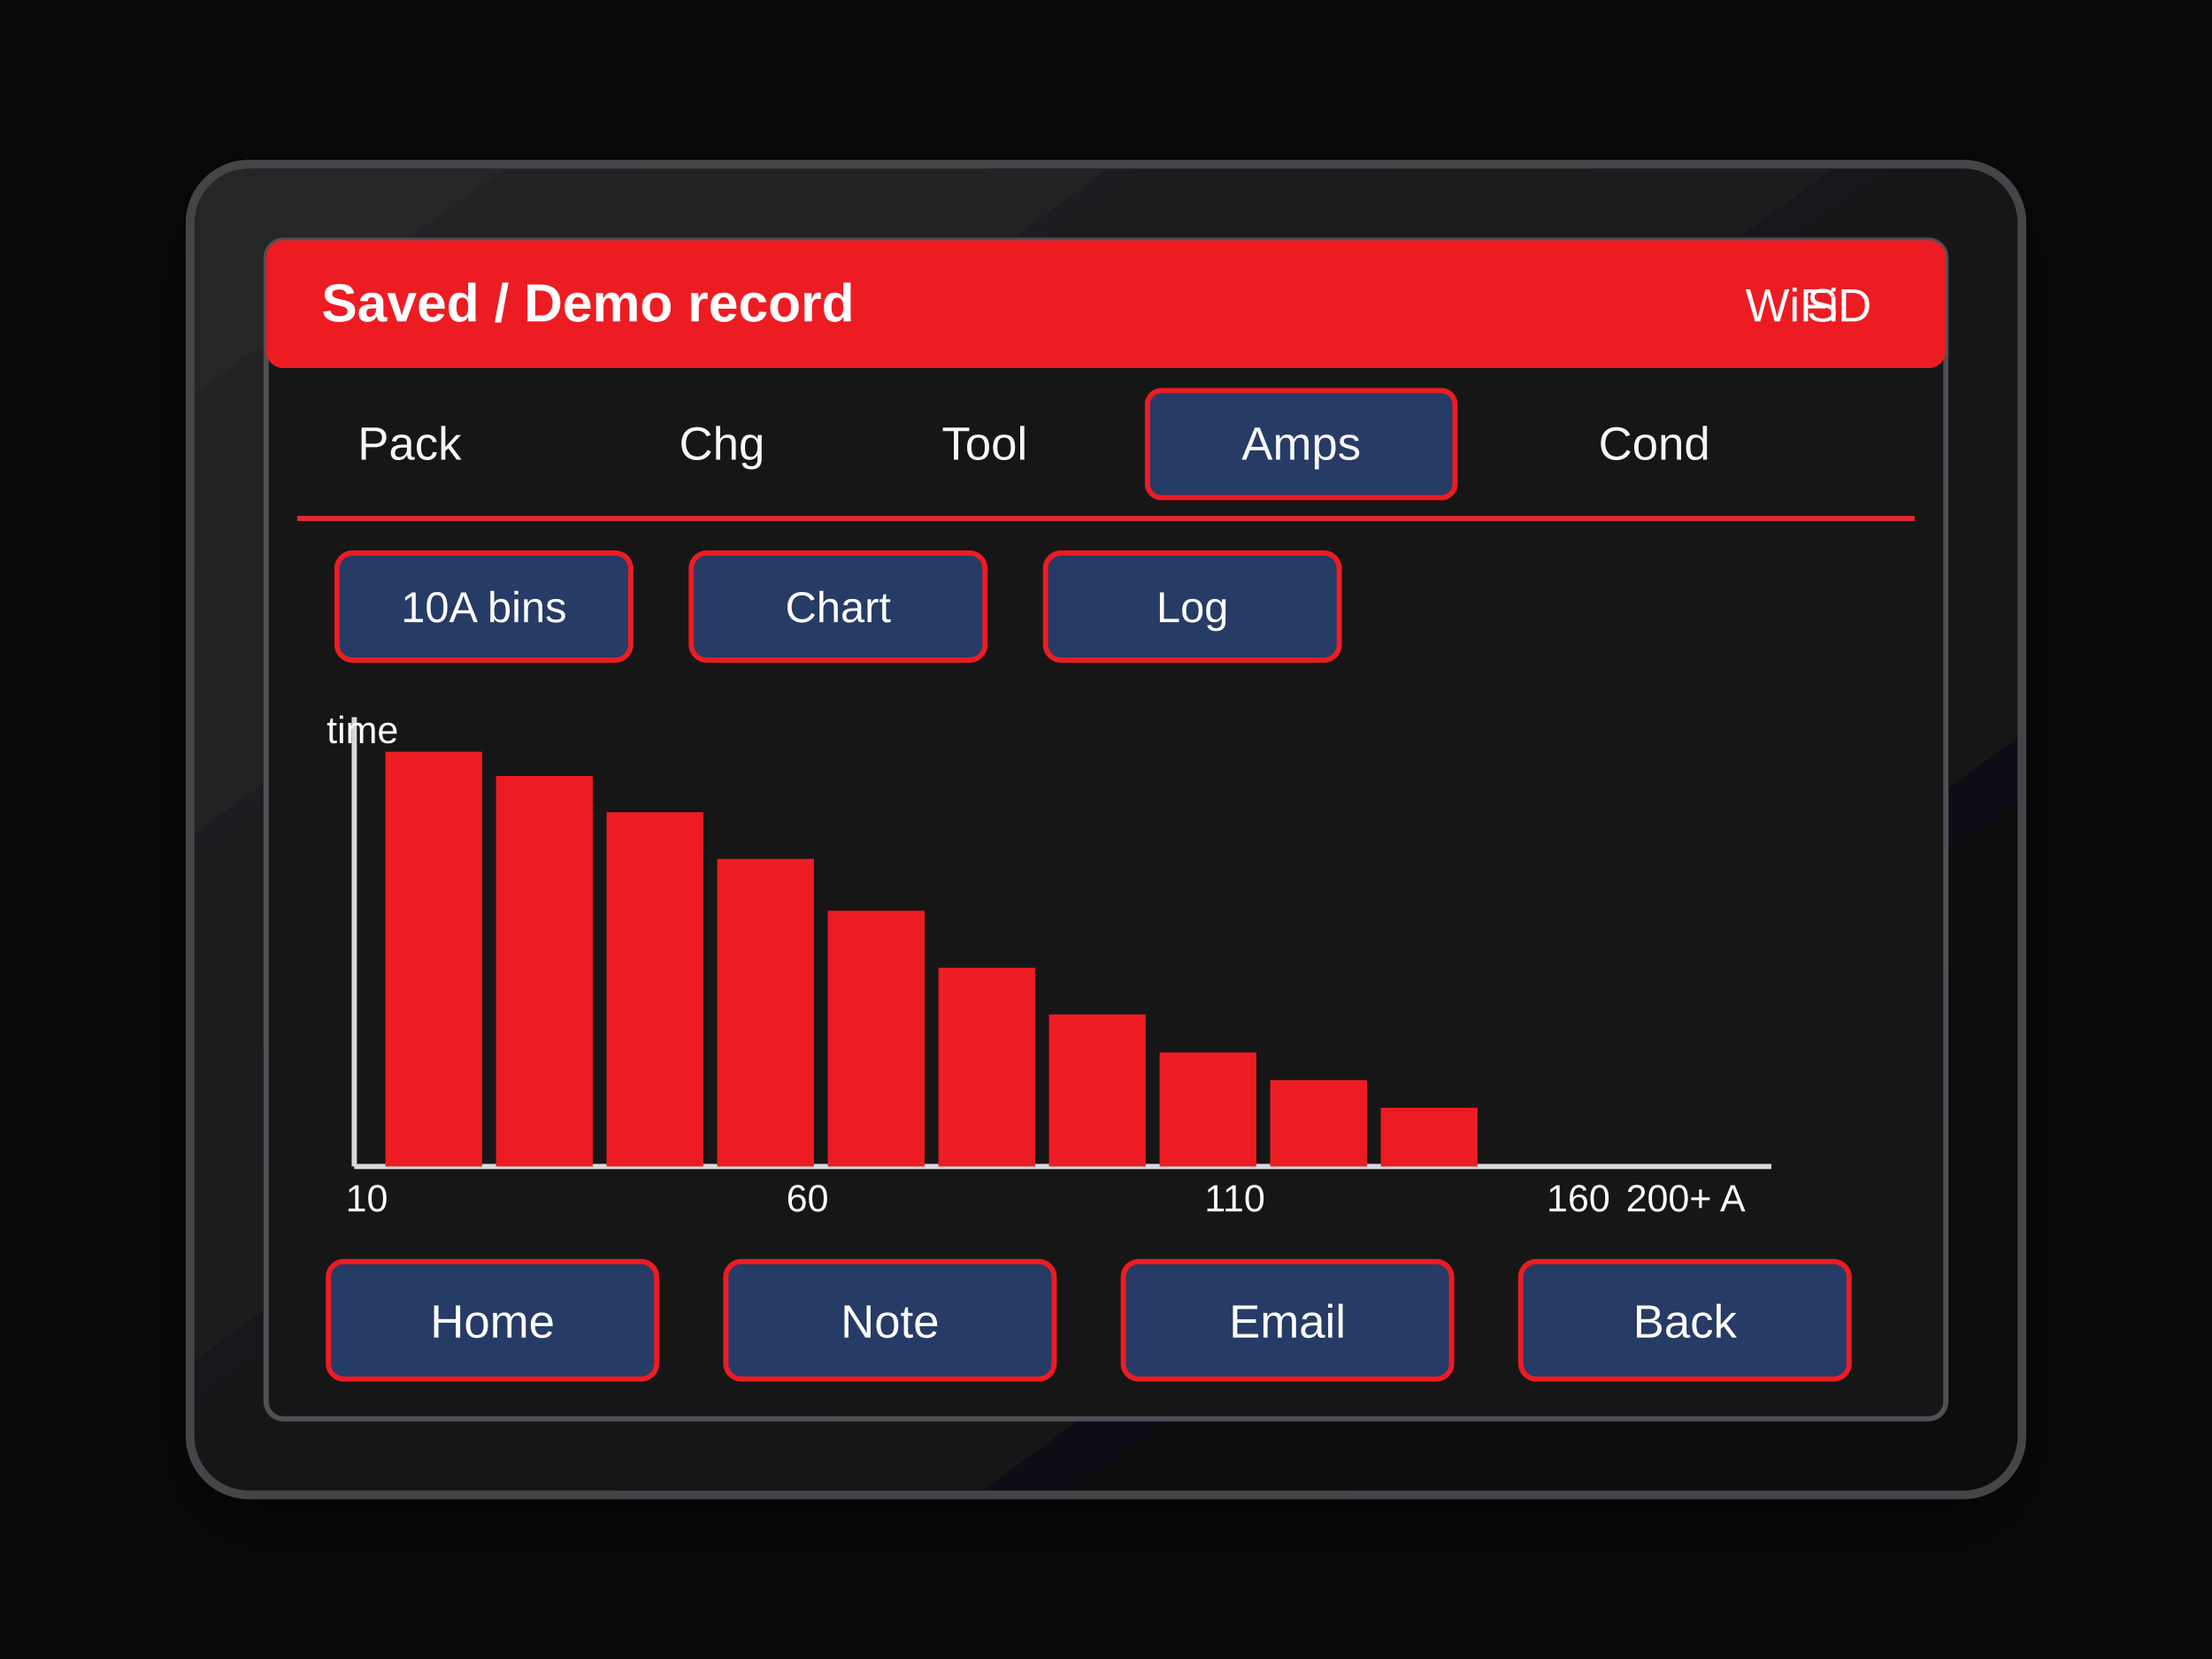
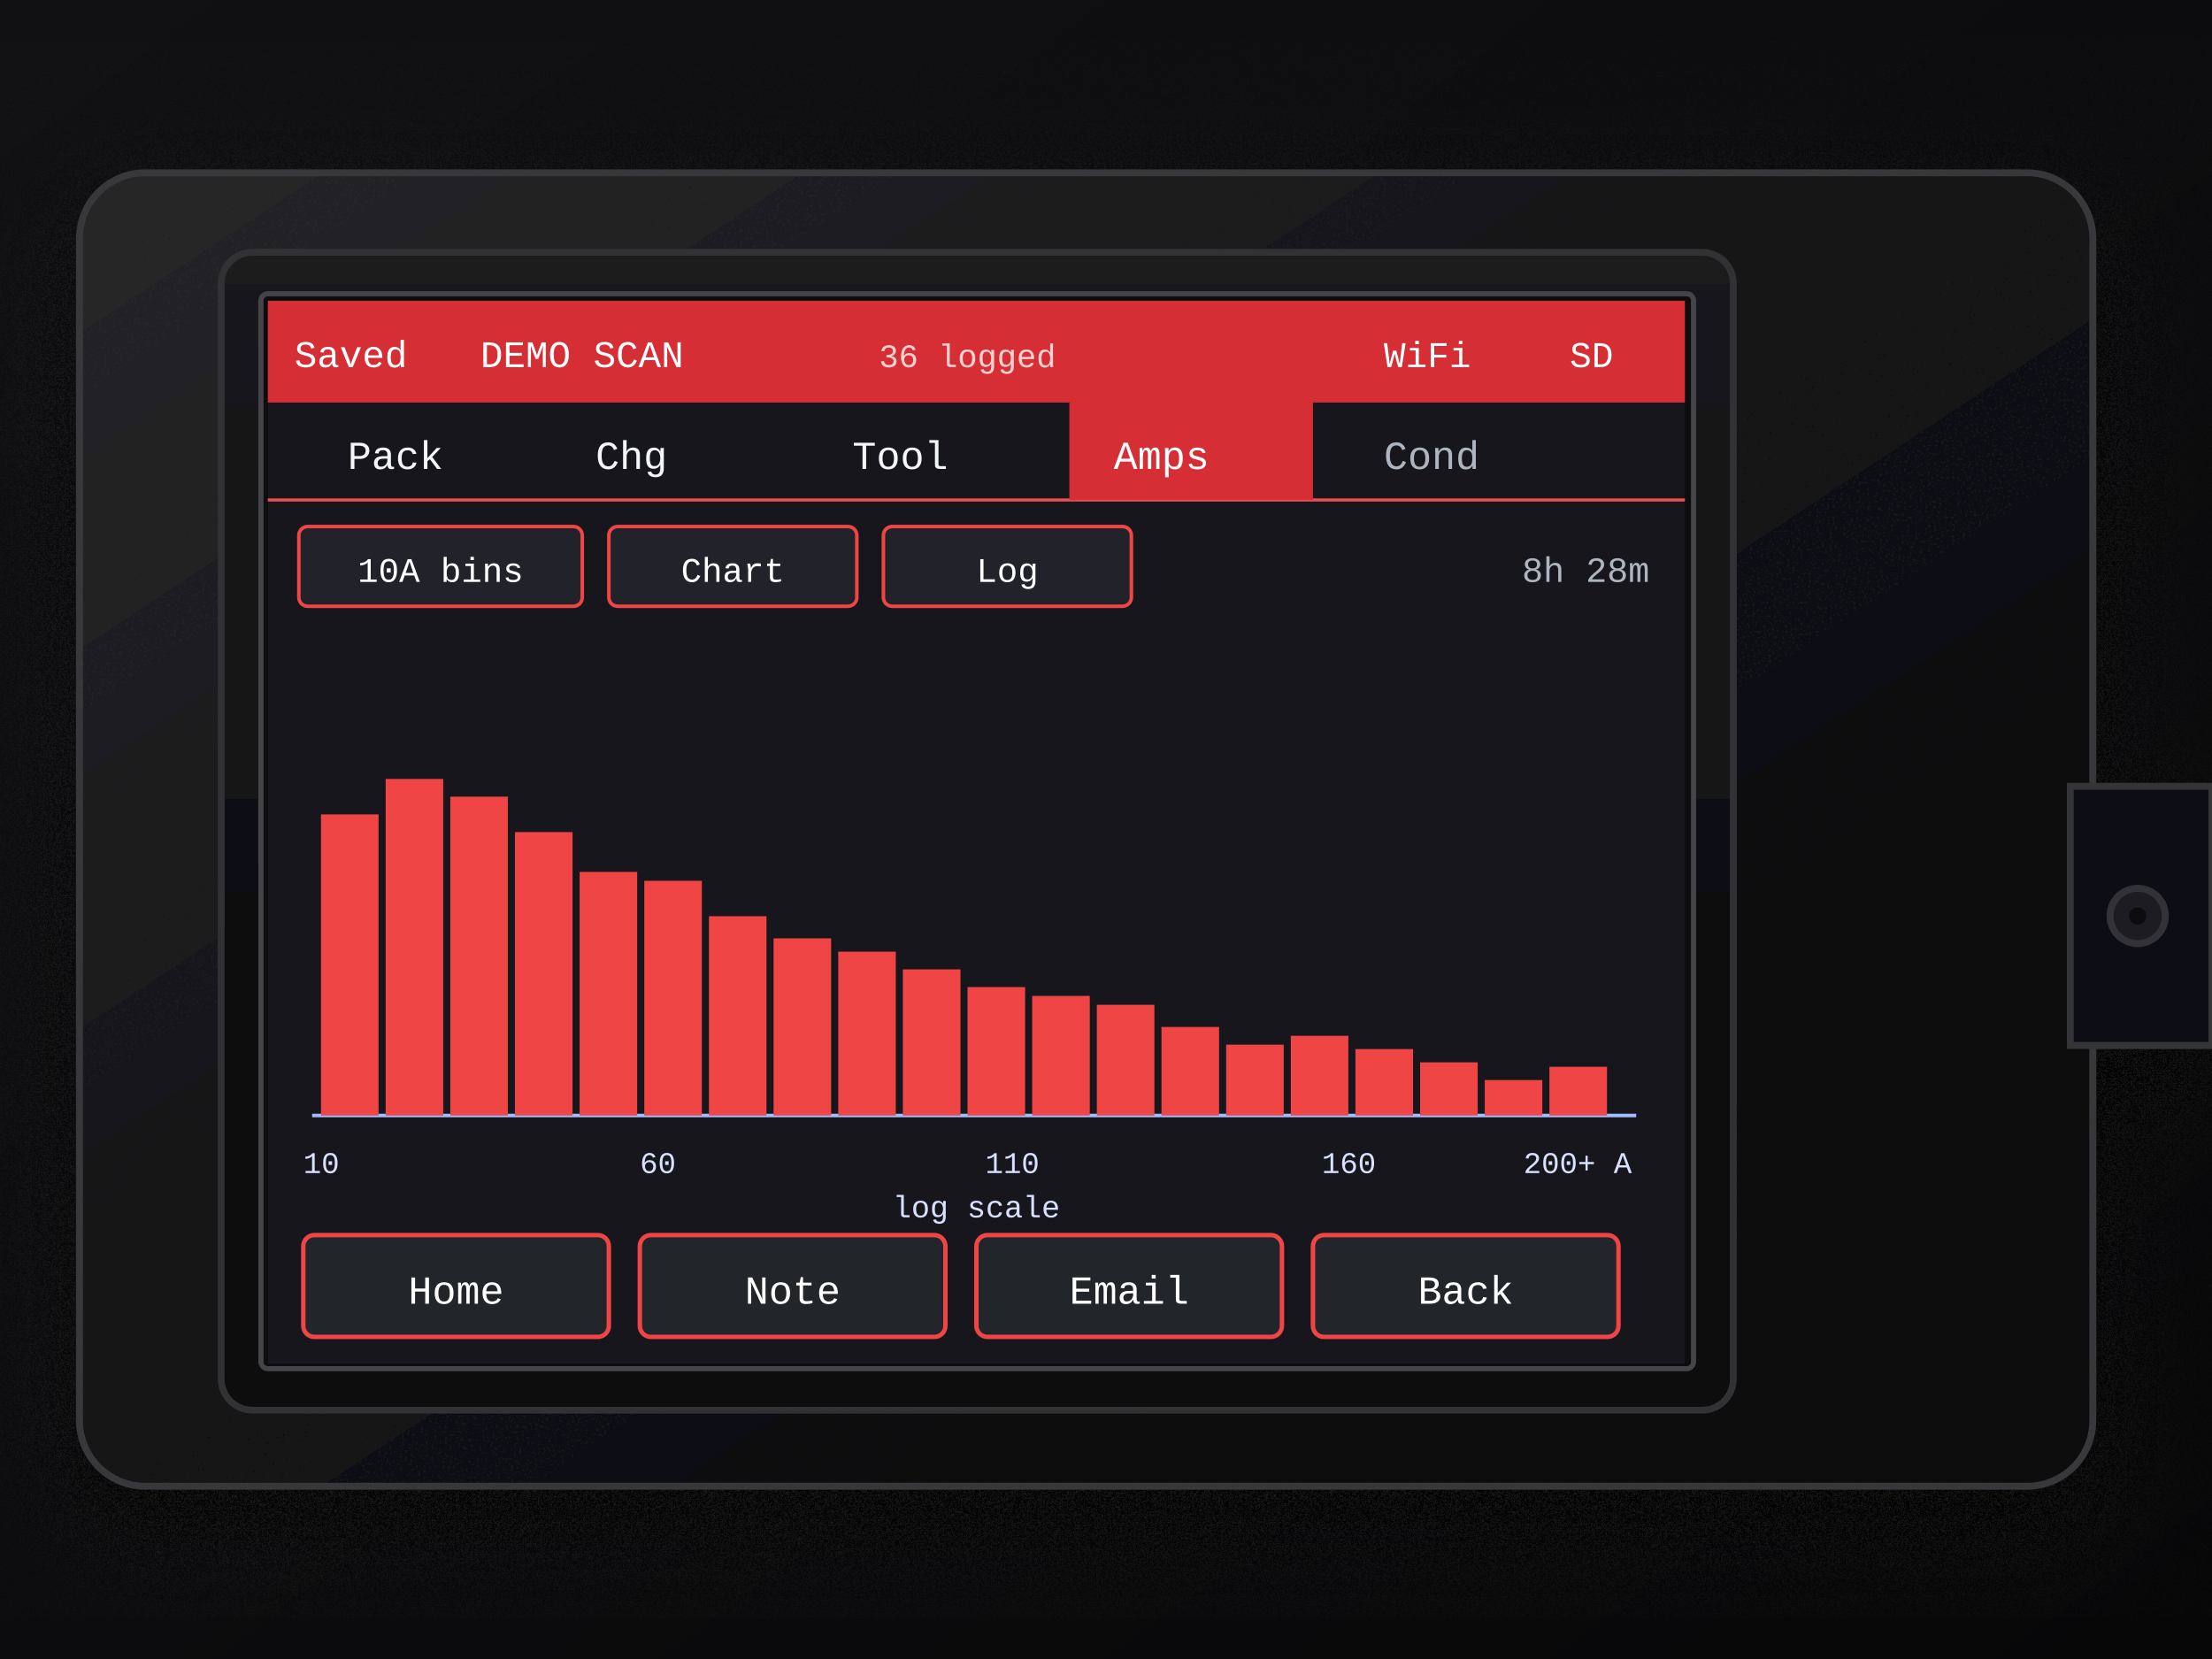
<svg xmlns="http://www.w3.org/2000/svg" width="1280" height="960" viewBox="0 0 1280 960">
  <defs>
-     <linearGradient id="b" x1="0" y1="0" x2="1" y2="1">
-       <stop stop-color="#272727" />
-       <stop offset="1" stop-color="#09090a" />
+     <linearGradient id="stage" x1="0" y1="0" x2="1" y2="1">
+       <stop stop-color="#111114" />
+       <stop offset="1" stop-color="#070708" />
    </linearGradient>
-     <filter id="s">
-       <feDropShadow dx="0" dy="18" stdDeviation="22" flood-color="#000" flood-opacity=".55" />
+     <linearGradient id="case" x1="0" y1="0" x2="1" y2="1">
+       <stop stop-color="#262628" />
+       <stop offset=".48" stop-color="#121214" />
+       <stop offset="1" stop-color="#080809" />
+     </linearGradient>
+     <linearGradient id="bezel" x1="0" y1="0" x2="0" y2="1">
+       <stop stop-color="#1a1a1c" />
+       <stop offset="1" stop-color="#080809" />
+     </linearGradient>
+     <filter id="shadow" x="-20%" y="-20%" width="140%" height="160%">
+       <feDropShadow dx="0" dy="24" stdDeviation="26" flood-color="#000" flood-opacity=".68" />
    </filter>
+     <filter id="texture" x="-10%" y="-10%" width="120%" height="120%">
+       <feTurbulence type="fractalNoise" baseFrequency=".65" numOctaves="2" seed="4" result="noise" />
+       <feColorMatrix in="noise" type="saturate" values="0" />
+       <feComponentTransfer>
+         <feFuncA type="table" tableValues="0 .08" />
+       </feComponentTransfer>
+     </filter>
+     <style>@font-face{font-family:PGMono;src:url('../fonts/ibm-plex-mono-400.woff2') format('woff2');font-weight:400}@font-face{font-family:PGMono;src:url('../fonts/ibm-plex-mono-500.woff2') format('woff2');font-weight:500}.ui{font-family:PGMono,'IBM Plex Mono','Courier New',monospace}</style>
  </defs>
-   <rect width="1280" height="960" fill="#09090a" />
-   <g transform="translate(110 95)" filter="url(#s)">
-     <rect width="1060" height="770" rx="34" fill="url(#b)" stroke="#45454a" stroke-width="5" />
-     <rect x="44" y="44" width="972" height="682" rx="10" fill="#151619" stroke="#505057" stroke-width="3" />
-     <rect x="44" y="44" width="972" height="74" rx="10" fill="#ed1c24" />
-     <text x="76" y="91" font-family="Arial" font-size="31" font-weight="700" fill="#fff">Saved / Demo record</text>
-     <text x="900" y="91" font-family="Arial" font-size="27" fill="#fff">WiFi</text>
-     <text x="973" y="91" text-anchor="end" font-family="Arial" font-size="27" fill="#fff">SD</text>
-     <g font-family="Arial" font-size="27" fill="#f7f7f8">
-       <text x="97" y="171">Pack</text>
-       <text x="283" y="171">Chg</text>
-       <text x="435" y="171">Tool</text>
-       <rect x="554" y="131" width="178" height="62" rx="8" fill="#283b66" stroke="#ed1c24" stroke-width="3" />
-       <text x="643" y="171" text-anchor="middle">Amps</text>
-       <text x="815" y="171">Cond</text>
-     </g>
-     <line x1="62" y1="205" x2="998" y2="205" stroke="#e02b31" stroke-width="3" />
-     <g transform="translate(85 225)" font-family="Arial" font-size="25" fill="#fff">
-       <rect x="0" y="0" width="170" height="62" rx="9" fill="#283b66" stroke="#ed1c24" stroke-width="3" />
-       <text x="85" y="40" text-anchor="middle">10A bins</text>
-       <rect x="205" y="0" width="170" height="62" rx="9" fill="#283b66" stroke="#ed1c24" stroke-width="3" />
-       <text x="290" y="40" text-anchor="middle">Chart</text>
-       <rect x="410" y="0" width="170" height="62" rx="9" fill="#283b66" stroke="#ed1c24" stroke-width="3" />
-       <text x="495" y="40" text-anchor="middle">Log</text>
-     </g>
-     <g transform="translate(95 320)">
-       <line x1="0" y1="260" x2="820" y2="260" stroke="#d9d9dd" stroke-width="3" />
-       <line x1="0" y1="0" x2="0" y2="260" stroke="#d9d9dd" stroke-width="3" />
-       <g fill="#ed1c24">
-         <rect x="18" y="20" width="56" height="240" />
-         <rect x="82" y="34" width="56" height="226" />
-         <rect x="146" y="55" width="56" height="205" />
-         <rect x="210" y="82" width="56" height="178" />
-         <rect x="274" y="112" width="56" height="148" />
-         <rect x="338" y="145" width="56" height="115" />
-         <rect x="402" y="172" width="56" height="88" />
-         <rect x="466" y="194" width="56" height="66" />
-         <rect x="530" y="210" width="56" height="50" />
-         <rect x="594" y="226" width="56" height="34" />
+   <rect width="1280" height="960" fill="url(#stage)" />
+   <g filter="url(#shadow)">
+     <rect x="46" y="100" width="1165" height="760" rx="38" fill="url(#case)" stroke="#36363a" stroke-width="4" />
+     <rect x="46" y="100" width="1165" height="760" rx="38" fill="#fff" filter="url(#texture)" opacity=".16" />
+     <path d="M1198 455h82v150h-82z" fill="#111113" stroke="#343438" stroke-width="4" />
+     <circle cx="1237" cy="530" r="16" fill="#1f1f22" stroke="#333338" stroke-width="4" />
+     <circle cx="1237" cy="530" r="5" fill="#0b0b0c" />
+     <rect x="128" y="146" width="875" height="670" rx="18" fill="url(#bezel)" stroke="#303035" stroke-width="4" />
+     <rect x="151" y="170" width="829" height="622" rx="4" fill="#08090b" stroke="#44444a" stroke-width="3" />
+     <g transform="translate(155 174) scale(2.5625)" class="ui">
+       <rect width="320" height="240" fill="#17191d" />
+       <rect width="320" height="23" fill="#d62f35" />
+       <text x="6" y="15" fill="#fff" font-size="8.5">Saved</text>
+       <text x="48" y="15" fill="#fff" font-size="8.5" font-weight="500">DEMO SCAN</text>
+       <text x="138" y="15" fill="#ffd1d1" font-size="7.4">36 logged</text>
+       <text x="252" y="15" fill="#fff" font-size="8.2">WiFi</text>
+       <text x="294" y="15" fill="#fff" font-size="8.2">SD</text>
+       <line x1="0" y1="45" x2="320" y2="45" stroke="#ed5054" stroke-width=".7" />
+       <text x="18" y="38" fill="#f3f5f7" font-size="9">Pack</text>
+       <text x="74" y="38" fill="#f3f5f7" font-size="9">Chg</text>
+       <text x="132" y="38" fill="#f3f5f7" font-size="9">Tool</text>
+       <rect x="181" y="23" width="55" height="22" fill="#d62f35" />
+       <text x="191" y="38" fill="#fff" font-size="9">Amps</text>
+       <text x="252" y="38" fill="#aeb5c0" font-size="9">Cond</text>
+       <rect x="7" y="51" width="64" height="18" rx="2" fill="#202329" stroke="#f04444" stroke-width=".8" />
+       <text x="39" y="63.5" text-anchor="middle" fill="#fff" font-size="7.8">10A bins</text>
+       <rect x="77" y="51" width="56" height="18" rx="2" fill="#202329" stroke="#f04444" stroke-width=".8" />
+       <text x="105" y="63.5" text-anchor="middle" fill="#fff" font-size="7.8">Chart</text>
+       <rect x="139" y="51" width="56" height="18" rx="2" fill="#202329" stroke="#f04444" stroke-width=".8" />
+       <text x="167" y="63.5" text-anchor="middle" fill="#fff" font-size="7.8">Log</text>
+       <text x="312" y="63.5" text-anchor="end" fill="#aeb5c0" font-size="8">8h 28m</text>
+       <line x1="10" y1="184" x2="309" y2="184" stroke="#9ebcff" stroke-width=".8" />
+       <g fill="#f04444">
+         <rect x="12" y="116" width="13" height="68" />
+         <rect x="26.6" y="108" width="13" height="76" />
+         <rect x="41.2" y="112" width="13" height="72" />
+         <rect x="55.8" y="120" width="13" height="64" />
+         <rect x="70.4" y="129" width="13" height="55" />
+         <rect x="85" y="131" width="13" height="53" />
+         <rect x="99.6" y="139" width="13" height="45" />
+         <rect x="114.2" y="144" width="13" height="40" />
+         <rect x="128.8" y="147" width="13" height="37" />
+         <rect x="143.4" y="151" width="13" height="33" />
+         <rect x="158" y="155" width="13" height="29" />
+         <rect x="172.6" y="157" width="13" height="27" />
+         <rect x="187.2" y="159" width="13" height="25" />
+         <rect x="201.8" y="164" width="13" height="20" />
+         <rect x="216.4" y="168" width="13" height="16" />
+         <rect x="231" y="166" width="13" height="18" />
+         <rect x="245.6" y="169" width="13" height="15" />
+         <rect x="260.2" y="172" width="13" height="12" />
+         <rect x="274.8" y="176" width="13" height="8" />
+         <rect x="289.4" y="173" width="13" height="11" />
      </g>
-       <g fill="#fff" font-family="Arial" font-size="22">
-         <text x="-5" y="286">10</text>
-         <text x="250" y="286">60</text>
-         <text x="492" y="286">110</text>
-         <text x="690" y="286">160</text>
-         <text x="805" y="286" text-anchor="end">200+ A</text>
-         <text x="-16" y="15">time</text>
+       <g fill="#d9e1ff" font-size="6.8">
+         <text x="8" y="197">10</text>
+         <text x="84" y="197">60</text>
+         <text x="162" y="197">110</text>
+         <text x="238" y="197">160</text>
+         <text x="308" y="197" text-anchor="end">200+ A</text>
      </g>
-     </g>
-     <g transform="translate(80 635)" font-family="Arial" font-size="27" fill="#fff">
-       <rect x="0" y="0" width="190" height="68" rx="9" fill="#283b66" stroke="#ed1c24" stroke-width="3" />
-       <text x="95" y="44" text-anchor="middle">Home</text>
-       <rect x="230" y="0" width="190" height="68" rx="9" fill="#283b66" stroke="#ed1c24" stroke-width="3" />
-       <text x="325" y="44" text-anchor="middle">Note</text>
-       <rect x="460" y="0" width="190" height="68" rx="9" fill="#283b66" stroke="#ed1c24" stroke-width="3" />
-       <text x="555" y="44" text-anchor="middle">Email</text>
-       <rect x="690" y="0" width="190" height="68" rx="9" fill="#283b66" stroke="#ed1c24" stroke-width="3" />
-       <text x="785" y="44" text-anchor="middle">Back</text>
+       <text x="160" y="207" text-anchor="middle" fill="#d9e1ff" font-size="7">log scale</text>
+       <g>
+         <rect x="8" y="211" width="69" height="23" rx="2.5" fill="#22252a" stroke="#f04444" />
+         <text x="42.5" y="226.5" text-anchor="middle" fill="#fff" font-size="9">Home</text>
+         <rect x="84" y="211" width="69" height="23" rx="2.5" fill="#22252a" stroke="#f04444" />
+         <text x="118.5" y="226.5" text-anchor="middle" fill="#fff" font-size="9">Note</text>
+         <rect x="160" y="211" width="69" height="23" rx="2.5" fill="#22252a" stroke="#f04444" />
+         <text x="194.5" y="226.5" text-anchor="middle" fill="#fff" font-size="9">Email</text>
+         <rect x="236" y="211" width="69" height="23" rx="2.5" fill="#22252a" stroke="#f04444" />
+         <text x="270.5" y="226.5" text-anchor="middle" fill="#fff" font-size="9">Back</text>
+       </g>
    </g>
  </g>
</svg>
